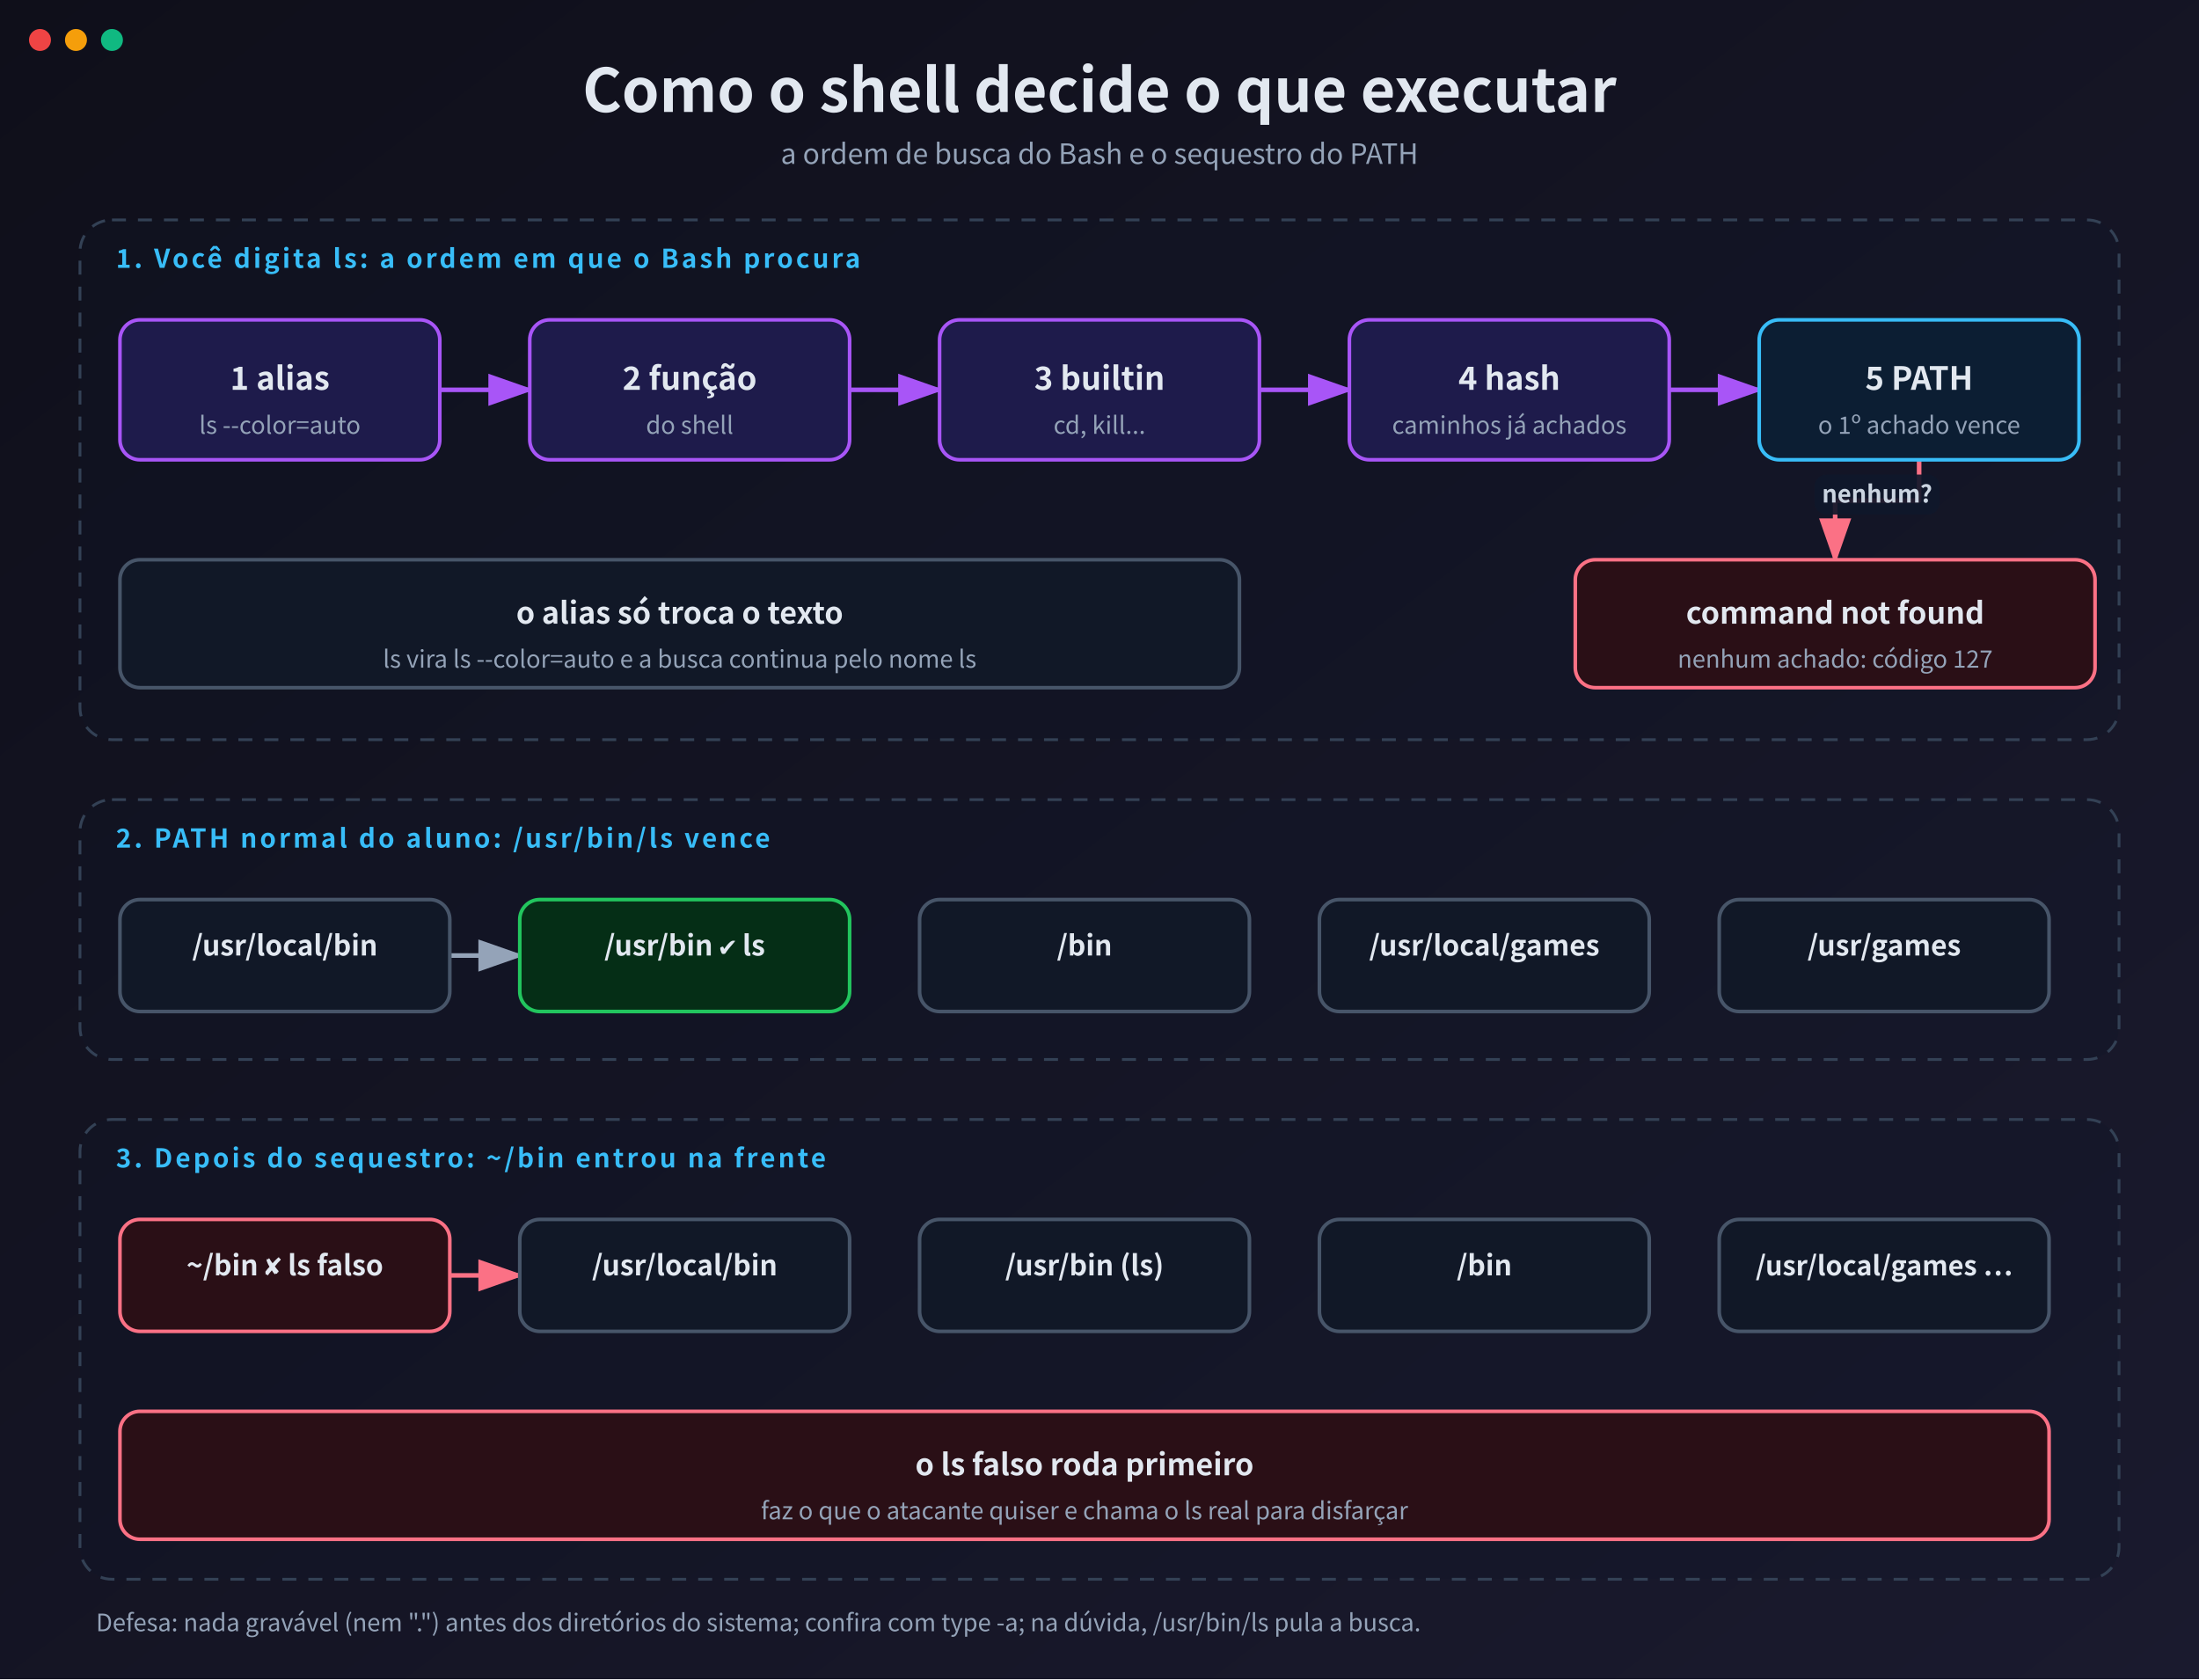
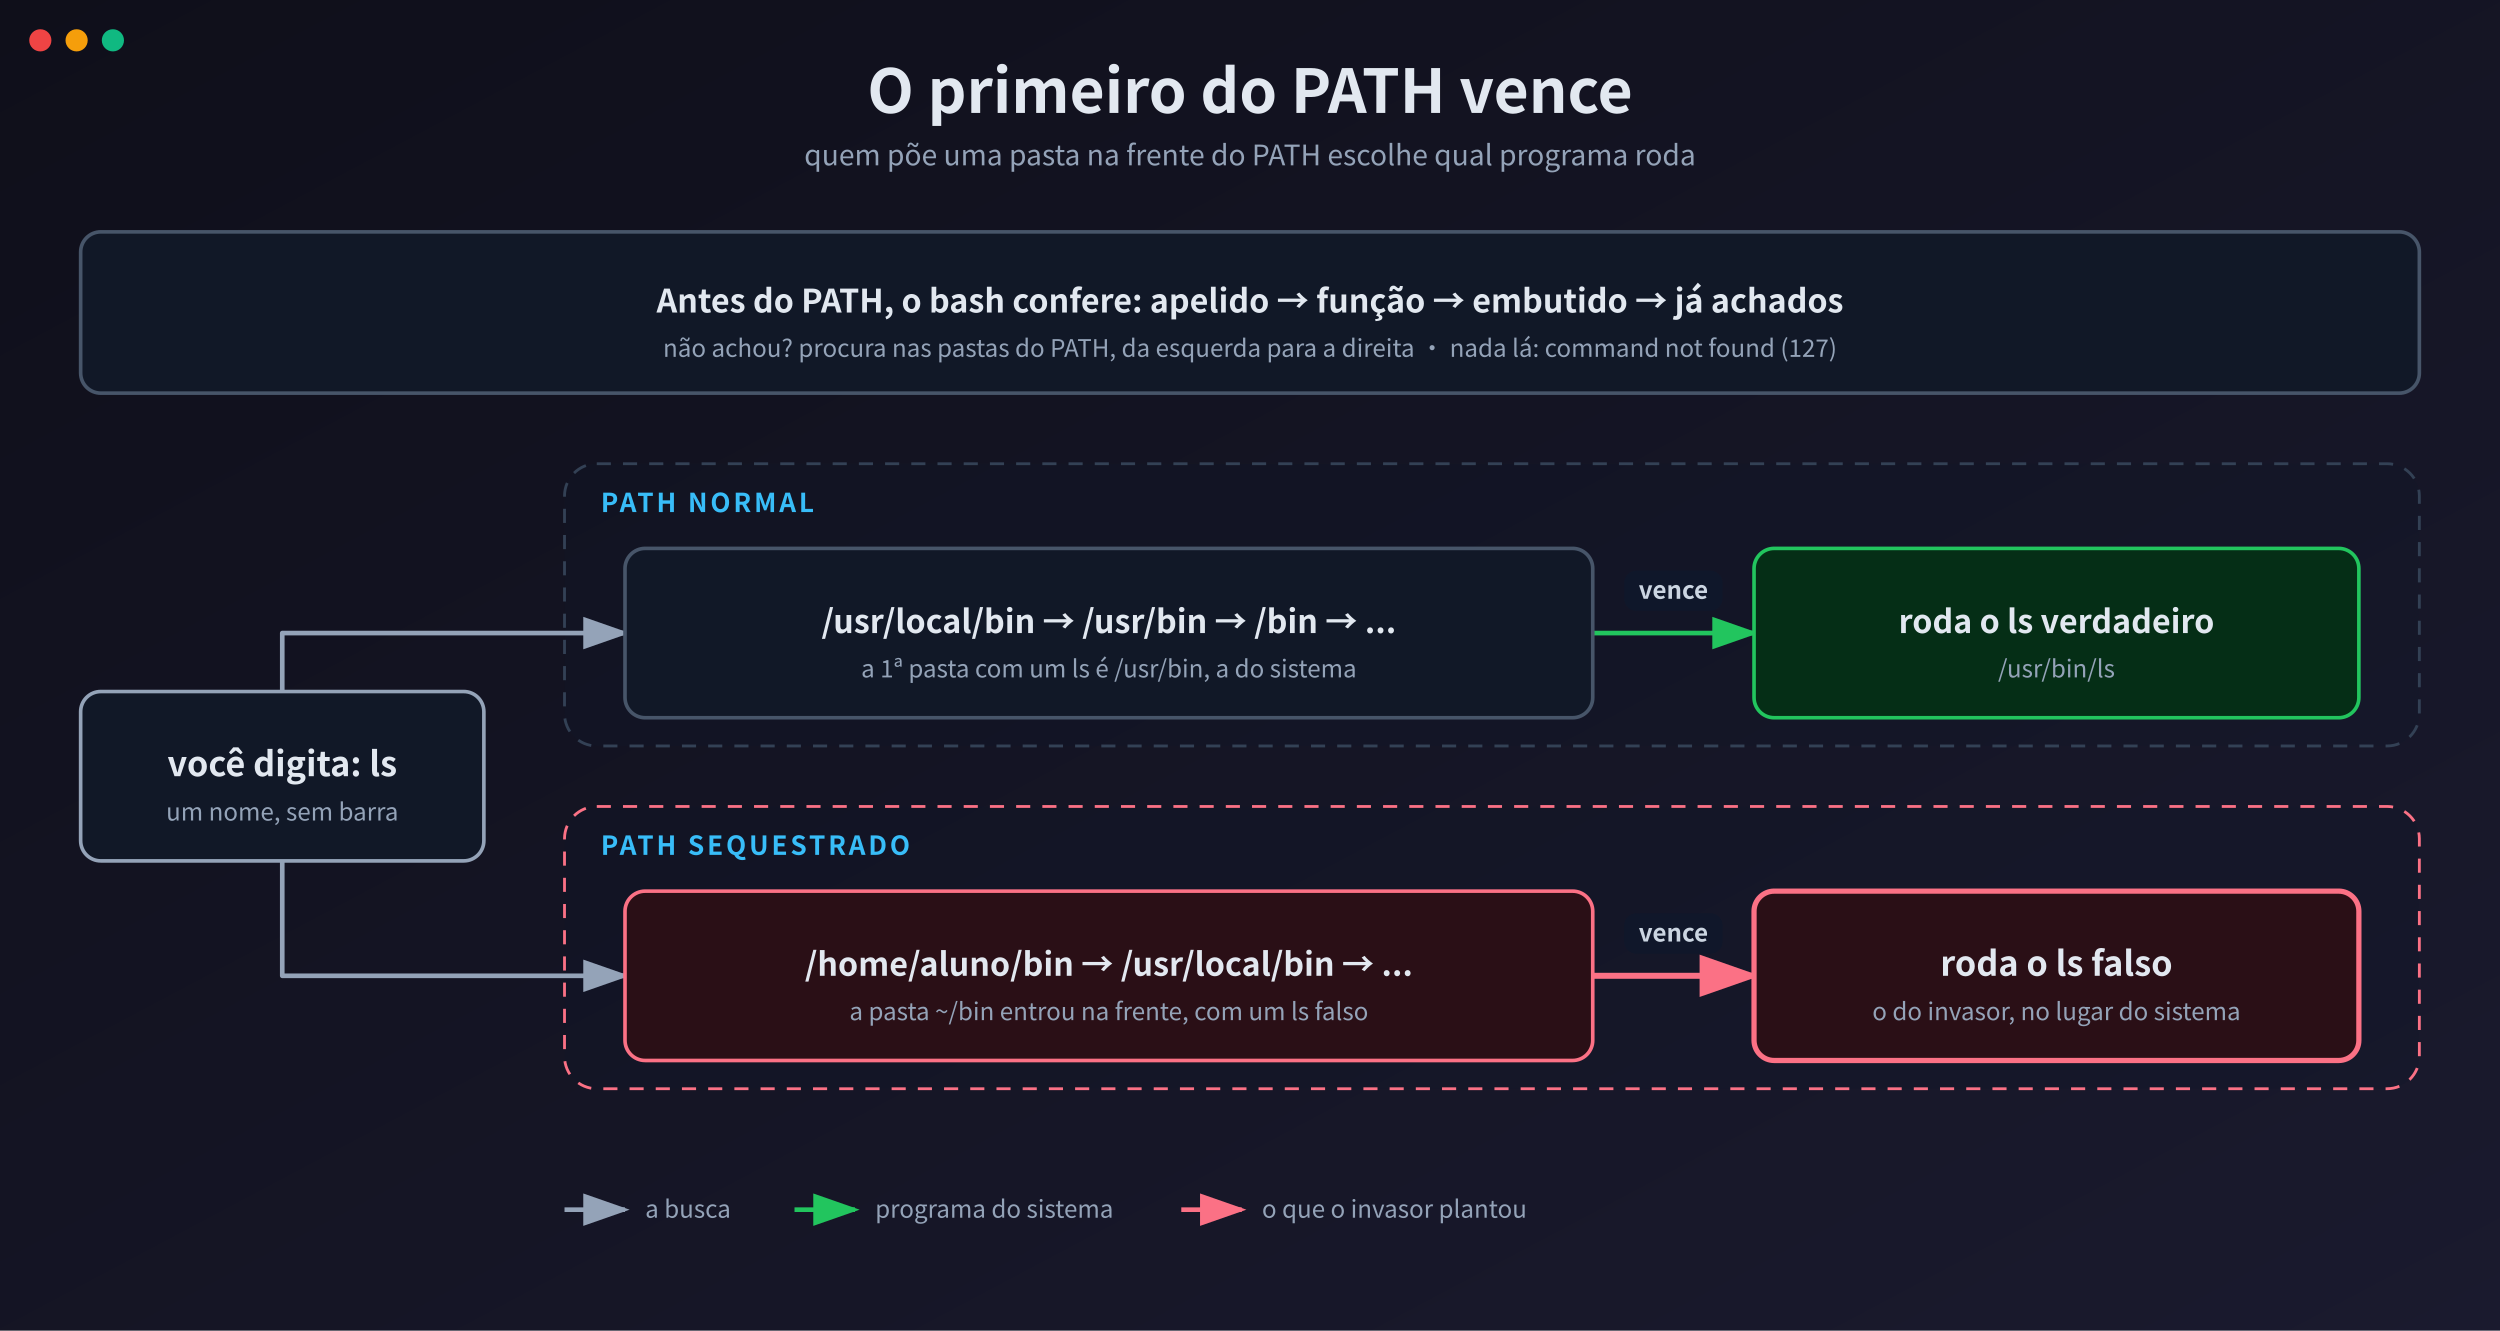
- <svg xmlns="http://www.w3.org/2000/svg" viewBox="0 0 1100 840" width="1100" height="840" data-generator="fireworks-tech-graph" data-schema-version="1" data-text-metrics="heuristic-v1" data-style-id="2" data-visual-theme="Dark Terminal" data-diagram-type="architecture" data-motion-scene="" data-semantic-profile="generic" data-semantic-valid="true" data-quality-profile="standard" data-max-bends-per-edge="12" data-max-total-bends="100" data-max-route-stretch="5.0" data-max-bridged-crossings="8" data-min-node-gap="0.0" data-min-container-gutter="0.0" data-min-label-clearance="2.0" data-min-segment-length="0.0">
+ <svg xmlns="http://www.w3.org/2000/svg" viewBox="0 0 1240 660" width="1240" height="660" data-generator="fireworks-tech-graph" data-schema-version="1" data-text-metrics="heuristic-v1" data-style-id="2" data-visual-theme="Dark Terminal" data-diagram-type="architecture" data-motion-scene="" data-semantic-profile="generic" data-semantic-valid="true" data-quality-profile="standard" data-max-bends-per-edge="12" data-max-total-bends="100" data-max-route-stretch="5.0" data-max-bridged-crossings="8" data-min-node-gap="0.0" data-min-container-gutter="0.0" data-min-label-clearance="2.0" data-min-segment-length="0.0">
  <defs>
    <marker id="arrowA" markerWidth="10" markerHeight="7" refX="9" refY="3.5" orient="auto">
      <polygon points="0 0, 10 3.5, 0 7" fill="#a855f7" />
    </marker>
    <marker id="arrowB" markerWidth="10" markerHeight="7" refX="9" refY="3.5" orient="auto">
      <polygon points="0 0, 10 3.5, 0 7" fill="#22c55e" />
    </marker>
    <marker id="arrowC" markerWidth="10" markerHeight="7" refX="9" refY="3.5" orient="auto">
      <polygon points="0 0, 10 3.5, 0 7" fill="#38bdf8" />
    </marker>
    <marker id="arrowE" markerWidth="10" markerHeight="7" refX="9" refY="3.5" orient="auto">
      <polygon points="0 0, 10 3.5, 0 7" fill="#fb7185" />
    </marker>
    <marker id="arrowF" markerWidth="10" markerHeight="7" refX="9" refY="3.5" orient="auto">
      <polygon points="0 0, 10 3.5, 0 7" fill="#f59e0b" />
    </marker>
    <marker id="arrowG" markerWidth="10" markerHeight="7" refX="9" refY="3.5" orient="auto">
      <polygon points="0 0, 10 3.5, 0 7" fill="#f97316" />
    </marker>
    <marker id="arrowH" markerWidth="10" markerHeight="7" refX="9" refY="3.5" orient="auto">
      <polygon points="0 0, 10 3.5, 0 7" fill="#94a3b8" />
    </marker>
    <linearGradient id="terminalGradient" x1="0%" y1="0%" x2="100%" y2="100%">
      <stop offset="0%" stop-color="#0f0f1a" />
      <stop offset="100%" stop-color="#1a1a2e" />
    </linearGradient>
    <filter id="glowBlue" x="-30%" y="-30%" width="160%" height="160%">
      <feDropShadow dx="0" dy="0" stdDeviation="5" flood-color="#3b82f6" flood-opacity="0.65" />
    </filter>
    <filter id="glowPurple" x="-30%" y="-30%" width="160%" height="160%">
      <feDropShadow dx="0" dy="0" stdDeviation="5" flood-color="#a855f7" flood-opacity="0.72" />
    </filter>
    <filter id="glowGreen" x="-30%" y="-30%" width="160%" height="160%">
      <feDropShadow dx="0" dy="0" stdDeviation="5" flood-color="#22c55e" flood-opacity="0.62" />
    </filter>
    <filter id="glowOrange" x="-30%" y="-30%" width="160%" height="160%">
      <feDropShadow dx="0" dy="0" stdDeviation="5" flood-color="#f97316" flood-opacity="0.62" />
    </filter>
    <style>
    text { font-family: 'SF Mono', 'Fira Code', Menlo, 'Noto Sans CJK SC', 'Microsoft YaHei', 'SimHei', monospace; }
    .title { font-size: 30px; font-weight: 700; fill: #e2e8f0; }
    .subtitle { font-size: 14px; font-weight: 500; fill: #94a3b8; }
    .section { font-size: 13px; font-weight: 700; fill: #38bdf8; letter-spacing: 1.4px; }
    .section-sub { font-size: 12px; font-weight: 500; fill: #94a3b8; }
    .node-title { font-weight: 700; fill: #e2e8f0; }
    .node-sub { font-weight: 500; fill: #94a3b8; }
    .node-type { font-size: 12px; font-weight: 700; fill: #94a3b8; letter-spacing: 0.08em; }
    .arrow-label { font-size: 12px; font-weight: 600; fill: #cbd5e1; }
    .legend { font-size: 12px; font-weight: 500; fill: #94a3b8; }
    .footnote { font-size: 12px; font-weight: 500; fill: #94a3b8; }
    .metric-label { font-size: 8.5px; font-weight: 700; fill: #94a3b8; text-transform: uppercase; }
    .metric-value { font-size: 9.5px; font-weight: 700; fill: #e2e8f0; }
    </style>
  </defs>
-   <rect data-graph-role="background" width="1100.0" height="840.0" fill="url(#terminalGradient)" />
+   <rect data-graph-role="background" width="1240.0" height="660.0" fill="url(#terminalGradient)" />
  <circle cx="20.0" cy="20" r="5.5" fill="#ef4444" />
  <circle cx="38.0" cy="20" r="5.5" fill="#f59e0b" />
  <circle cx="56.0" cy="20" r="5.5" fill="#10b981" />
-   <text x="550.0" y="56" text-anchor="middle" class="title">Como o shell decide o que executar</text>
-   <text x="550.0" y="82" text-anchor="middle" class="subtitle">a ordem de busca do Bash e o sequestro do PATH</text>
-   <g id="c-ordem" data-graph-role="container" data-container-id="c-ordem" data-semantic-role="boundary" data-graph-bounds="40,110,1060,370">
-     <rect data-graph-role="container" x="40.0" y="110.0" width="1020.0" height="260.0" rx="16.0" fill="rgba(15,23,42,0.28)" stroke="#334155" stroke-width="1.4" stroke-dasharray="7 6" />
-     <text x="58.0" y="134.0" class="section">1. Você digita ls: a ordem em que o Bash procura</text>
-     <rect id="c-ordem-header" data-graph-role="reserved" data-reserved-kind="container-header" x="48" y="116" width="346.42" height="30" fill="none" stroke="none" />
+   <text x="620.0" y="56" text-anchor="middle" class="title">O primeiro do PATH vence</text>
+   <text x="620.0" y="82" text-anchor="middle" class="subtitle">quem põe uma pasta na frente do PATH escolhe qual programa roda</text>
+   <g id="normal" data-graph-role="container" data-container-id="normal" data-semantic-role="boundary" data-graph-bounds="280,230,1200,370">
+     <rect data-graph-role="container" x="280.0" y="230.0" width="920.0" height="140.0" rx="16.0" fill="rgba(15,23,42,0.28)" stroke="#334155" stroke-width="1.4" stroke-dasharray="7 6" />
+     <text x="298.0" y="254.0" class="section">PATH NORMAL</text>
+     <rect id="normal-header" data-graph-role="reserved" data-reserved-kind="container-header" x="288" y="236" width="113.2" height="30" fill="none" stroke="none" />
  </g>
-   <g id="c-normal" data-graph-role="container" data-container-id="c-normal" data-semantic-role="boundary" data-graph-bounds="40,400,1060,530">
-     <rect data-graph-role="container" x="40.0" y="400.0" width="1020.0" height="130.0" rx="16.0" fill="rgba(15,23,42,0.28)" stroke="#334155" stroke-width="1.4" stroke-dasharray="7 6" />
-     <text x="58.0" y="424.0" class="section">2. PATH normal do aluno: /usr/bin/ls vence</text>
-     <rect id="c-normal-header" data-graph-role="reserved" data-reserved-kind="container-header" x="48" y="406" width="309.24" height="30" fill="none" stroke="none" />
+   <g id="sequestrado" data-graph-role="container" data-container-id="sequestrado" data-semantic-role="boundary" data-graph-bounds="280,400,1200,540">
+     <rect data-graph-role="container" x="280.0" y="400.0" width="920.0" height="140.0" rx="16.0" fill="rgba(15,23,42,0.28)" stroke="#fb7185" stroke-width="1.4" stroke-dasharray="7 6" />
+     <text x="298.0" y="424.0" class="section">PATH SEQUESTRADO</text>
+     <rect id="sequestrado-header" data-graph-role="reserved" data-reserved-kind="container-header" x="288" y="406" width="147.78" height="30" fill="none" stroke="none" />
  </g>
-   <g id="c-sequestro" data-graph-role="container" data-container-id="c-sequestro" data-semantic-role="boundary" data-graph-bounds="40,560,1060,790">
-     <rect data-graph-role="container" x="40.0" y="560.0" width="1020.0" height="230.0" rx="16.0" fill="rgba(15,23,42,0.28)" stroke="#334155" stroke-width="1.4" stroke-dasharray="7 6" />
-     <text x="58.0" y="584.0" class="section">3. Depois do sequestro: ~/bin entrou na frente</text>
-     <rect id="c-sequestro-header" data-graph-role="reserved" data-reserved-kind="container-header" x="48" y="566" width="343.3" height="30" fill="none" stroke="none" />
+   <path id="busca-a" data-graph-role="edge" data-edge-id="busca-a" data-source="digita" data-target="path-a" data-edge-kind="flow" data-topic-id="" data-flow="neutral" data-motion-role="" data-motion-stage="" data-motion-order="" data-protocol="" data-via="" data-critical-path-id="" data-critical-hop="" data-critical-hops="" data-critical="false" data-bends="1" data-route-stretch="1.0" data-bridges="" d="M 140,343 L 140,314 L 310,314" fill="none" stroke="#94a3b8" stroke-width="2.3" stroke-linecap="round" stroke-linejoin="round" marker-end="url(#arrowH)" />
+   <path id="busca-b" data-graph-role="edge" data-edge-id="busca-b" data-source="digita" data-target="path-b" data-edge-kind="flow" data-topic-id="" data-flow="neutral" data-motion-role="" data-motion-stage="" data-motion-order="" data-protocol="" data-via="" data-critical-path-id="" data-critical-hop="" data-critical-hops="" data-critical="false" data-bends="1" data-route-stretch="1.0" data-bridges="" d="M 140,427 L 140,484 L 310,484" fill="none" stroke="#94a3b8" stroke-width="2.3" stroke-linecap="round" stroke-linejoin="round" marker-end="url(#arrowH)" />
+   <path id="vence-a" data-graph-role="edge" data-edge-id="vence-a" data-source="path-a" data-target="ok" data-edge-kind="flow" data-topic-id="" data-flow="write" data-motion-role="" data-motion-stage="" data-motion-order="" data-protocol="" data-via="" data-critical-path-id="" data-critical-hop="" data-critical-hops="" data-critical="false" data-bends="0" data-route-stretch="1.0" data-bridges="" d="M 790,314 L 870,314" fill="none" stroke="#22c55e" stroke-width="2.3" stroke-linecap="round" stroke-linejoin="round" marker-end="url(#arrowB)" />
+   <path id="vence-b" data-graph-role="edge" data-edge-id="vence-b" data-source="path-b" data-target="falso" data-edge-kind="flow" data-topic-id="" data-flow="data" data-motion-role="" data-motion-stage="" data-motion-order="" data-protocol="" data-via="" data-critical-path-id="" data-critical-hop="" data-critical-hops="" data-critical="false" data-bends="0" data-route-stretch="1.0" data-bridges="" d="M 790,484 L 870,484" fill="none" stroke="#fb7185" stroke-width="3.0" stroke-linecap="round" stroke-linejoin="round" marker-end="url(#arrowE)" />
+   <g id="node-ordem" data-graph-role="node" data-node-id="ordem" data-semantic-role="rect" data-motion-role="" data-motion-stage="" data-motion-order="" data-parent="" data-deployment-id="" data-topic-id="" data-span-id="" data-station-order="" data-status="" data-start-ms="" data-duration-ms="" data-parent-span="" data-graph-bounds="40,115,1200,195">
+     <rect x="40.0" y="115.0" width="1160.0" height="80.0" rx="10.0" fill="#111827" stroke="#475569" stroke-width="1.8" />
+     <text data-text-role="title" data-full-text="Antes do PATH, o bash confere: apelido → função → embutido → já achados" data-text-max-width="1136.0" x="620.0" y="155.0" text-anchor="middle" class="node-title" font-size="16.0">Antes do PATH, o bash confere: apelido → função → embutido → já achados</text>
+     <text data-text-role="subtitle" data-full-text="não achou? procura nas pastas do PATH, da esquerda para a direita · nada lá: command not found (127)" data-text-max-width="1136.0" x="620.0" y="177.0" text-anchor="middle" class="node-sub" font-size="12">não achou? procura nas pastas do PATH, da esquerda para a direita · nada lá: command not found (127)</text>
  </g>
-   <path id="a1" data-graph-role="edge" data-edge-id="a1" data-source="alias" data-target="funcao" data-edge-kind="flow" data-topic-id="" data-flow="control" data-motion-role="" data-motion-stage="" data-motion-order="" data-protocol="" data-via="" data-critical-path-id="" data-critical-hop="" data-critical-hops="" data-critical="false" data-bends="0" data-route-stretch="1.0" data-bridges="" d="M 220,195 L 265,195" fill="none" stroke="#a855f7" stroke-width="2.3" stroke-linecap="round" stroke-linejoin="round" marker-end="url(#arrowA)" />
-   <path id="a2" data-graph-role="edge" data-edge-id="a2" data-source="funcao" data-target="builtin" data-edge-kind="flow" data-topic-id="" data-flow="control" data-motion-role="" data-motion-stage="" data-motion-order="" data-protocol="" data-via="" data-critical-path-id="" data-critical-hop="" data-critical-hops="" data-critical="false" data-bends="0" data-route-stretch="1.0" data-bridges="" d="M 425,195 L 470,195" fill="none" stroke="#a855f7" stroke-width="2.3" stroke-linecap="round" stroke-linejoin="round" marker-end="url(#arrowA)" />
-   <path id="a3" data-graph-role="edge" data-edge-id="a3" data-source="builtin" data-target="hash" data-edge-kind="flow" data-topic-id="" data-flow="control" data-motion-role="" data-motion-stage="" data-motion-order="" data-protocol="" data-via="" data-critical-path-id="" data-critical-hop="" data-critical-hops="" data-critical="false" data-bends="0" data-route-stretch="1.0" data-bridges="" d="M 630,195 L 675,195" fill="none" stroke="#a855f7" stroke-width="2.3" stroke-linecap="round" stroke-linejoin="round" marker-end="url(#arrowA)" />
-   <path id="a4" data-graph-role="edge" data-edge-id="a4" data-source="hash" data-target="path" data-edge-kind="flow" data-topic-id="" data-flow="control" data-motion-role="" data-motion-stage="" data-motion-order="" data-protocol="" data-via="" data-critical-path-id="" data-critical-hop="" data-critical-hops="" data-critical="false" data-bends="0" data-route-stretch="1.0" data-bridges="" d="M 835,195 L 880,195" fill="none" stroke="#a855f7" stroke-width="2.3" stroke-linecap="round" stroke-linejoin="round" marker-end="url(#arrowA)" />
-   <path id="a5" data-graph-role="edge" data-edge-id="a5" data-source="path" data-target="notfound" data-edge-kind="flow" data-topic-id="" data-flow="data" data-motion-role="" data-motion-stage="" data-motion-order="" data-protocol="" data-via="" data-critical-path-id="" data-critical-hop="" data-critical-hops="" data-critical="false" data-bends="2" data-route-stretch="1.0" data-bridges="" d="M 960,230 L 960,250.4 L 918,250.4 L 918,280" fill="none" stroke="#fb7185" stroke-width="2.3" stroke-linecap="round" stroke-linejoin="round" marker-end="url(#arrowE)" />
-   <path id="n01" data-graph-role="edge" data-edge-id="n01" data-source="n0" data-target="n1" data-edge-kind="flow" data-topic-id="" data-flow="neutral" data-motion-role="" data-motion-stage="" data-motion-order="" data-protocol="" data-via="" data-critical-path-id="" data-critical-hop="" data-critical-hops="" data-critical="false" data-bends="0" data-route-stretch="1.0" data-bridges="" d="M 225,478 L 260,478" fill="none" stroke="#94a3b8" stroke-width="2.3" stroke-linecap="round" stroke-linejoin="round" marker-end="url(#arrowH)" />
-   <path id="h01" data-graph-role="edge" data-edge-id="h01" data-source="h0" data-target="h1" data-edge-kind="flow" data-topic-id="" data-flow="data" data-motion-role="" data-motion-stage="" data-motion-order="" data-protocol="" data-via="" data-critical-path-id="" data-critical-hop="" data-critical-hops="" data-critical="false" data-bends="0" data-route-stretch="1.0" data-bridges="" d="M 225,638 L 260,638" fill="none" stroke="#fb7185" stroke-width="2.3" stroke-linecap="round" stroke-linejoin="round" marker-end="url(#arrowE)" />
-   <g id="node-alias" data-graph-role="node" data-node-id="alias" data-semantic-role="rect" data-motion-role="" data-motion-stage="" data-motion-order="" data-parent="" data-deployment-id="" data-topic-id="" data-span-id="" data-station-order="" data-status="" data-start-ms="" data-duration-ms="" data-parent-span="" data-graph-bounds="60,160,220,230">
-     <rect x="60.0" y="160.0" width="160.0" height="70.0" rx="10.0" fill="#1e1b4b" stroke="#a855f7" stroke-width="1.8" />
-     <text data-text-role="title" data-full-text="1 alias" data-text-max-width="136.0" x="140.0" y="195.0" text-anchor="middle" class="node-title" font-size="16.0">1 alias</text>
-     <text data-text-role="subtitle" data-full-text="ls --color=auto" data-text-max-width="136.0" x="140.0" y="217.0" text-anchor="middle" class="node-sub" font-size="12">ls --color=auto</text>
+   <g id="node-digita" data-graph-role="node" data-node-id="digita" data-semantic-role="rect" data-motion-role="" data-motion-stage="" data-motion-order="" data-parent="" data-deployment-id="" data-topic-id="" data-span-id="" data-station-order="" data-status="" data-start-ms="" data-duration-ms="" data-parent-span="" data-graph-bounds="40,343,240,427">
+     <rect x="40.0" y="343.0" width="200.0" height="84.0" rx="10.0" fill="#111827" stroke="#94a3b8" stroke-width="1.8" />
+     <text data-text-role="title" data-full-text="você digita: ls" data-text-max-width="176.0" x="140.0" y="385.0" text-anchor="middle" class="node-title" font-size="17.0">você digita: ls</text>
+     <text data-text-role="subtitle" data-full-text="um nome, sem barra" data-text-max-width="176.0" x="140.0" y="407.0" text-anchor="middle" class="node-sub" font-size="12">um nome, sem barra</text>
  </g>
-   <g id="node-funcao" data-graph-role="node" data-node-id="funcao" data-semantic-role="rect" data-motion-role="" data-motion-stage="" data-motion-order="" data-parent="" data-deployment-id="" data-topic-id="" data-span-id="" data-station-order="" data-status="" data-start-ms="" data-duration-ms="" data-parent-span="" data-graph-bounds="265,160,425,230">
-     <rect x="265.0" y="160.0" width="160.0" height="70.0" rx="10.0" fill="#1e1b4b" stroke="#a855f7" stroke-width="1.8" />
-     <text data-text-role="title" data-full-text="2 função" data-text-max-width="136.0" x="345.0" y="195.0" text-anchor="middle" class="node-title" font-size="16.0">2 função</text>
-     <text data-text-role="subtitle" data-full-text="do shell" data-text-max-width="136.0" x="345.0" y="217.0" text-anchor="middle" class="node-sub" font-size="12">do shell</text>
+   <g id="node-path-a" data-graph-role="node" data-node-id="path-a" data-semantic-role="rect" data-motion-role="" data-motion-stage="" data-motion-order="" data-parent="" data-deployment-id="" data-topic-id="" data-span-id="" data-station-order="" data-status="" data-start-ms="" data-duration-ms="" data-parent-span="" data-graph-bounds="310,272,790,356">
+     <rect x="310.0" y="272.0" width="480.0" height="84.0" rx="10.0" fill="#111827" stroke="#475569" stroke-width="1.8" />
+     <text data-text-role="title" data-full-text="/usr/local/bin → /usr/bin → /bin → ..." data-text-max-width="456.0" x="550.0" y="314.0" text-anchor="middle" class="node-title" font-size="16.0">/usr/local/bin → /usr/bin → /bin → ...</text>
+     <text data-text-role="subtitle" data-full-text="a 1ª pasta com um ls é /usr/bin, a do sistema" data-text-max-width="456.0" x="550.0" y="336.0" text-anchor="middle" class="node-sub" font-size="12">a 1ª pasta com um ls é /usr/bin, a do sistema</text>
  </g>
-   <g id="node-builtin" data-graph-role="node" data-node-id="builtin" data-semantic-role="rect" data-motion-role="" data-motion-stage="" data-motion-order="" data-parent="" data-deployment-id="" data-topic-id="" data-span-id="" data-station-order="" data-status="" data-start-ms="" data-duration-ms="" data-parent-span="" data-graph-bounds="470,160,630,230">
-     <rect x="470.0" y="160.0" width="160.0" height="70.0" rx="10.0" fill="#1e1b4b" stroke="#a855f7" stroke-width="1.8" />
-     <text data-text-role="title" data-full-text="3 builtin" data-text-max-width="136.0" x="550.0" y="195.0" text-anchor="middle" class="node-title" font-size="16.0">3 builtin</text>
-     <text data-text-role="subtitle" data-full-text="cd, kill..." data-text-max-width="136.0" x="550.0" y="217.0" text-anchor="middle" class="node-sub" font-size="12">cd, kill...</text>
+   <g id="node-ok" data-graph-role="node" data-node-id="ok" data-semantic-role="rect" data-motion-role="" data-motion-stage="" data-motion-order="" data-parent="" data-deployment-id="" data-topic-id="" data-span-id="" data-station-order="" data-status="" data-start-ms="" data-duration-ms="" data-parent-span="" data-graph-bounds="870,272,1170,356">
+     <rect x="870.0" y="272.0" width="300.0" height="84.0" rx="10.0" fill="#052e16" stroke="#22c55e" stroke-width="1.8" />
+     <text data-text-role="title" data-full-text="roda o ls verdadeiro" data-text-max-width="276.0" x="1020.0" y="314.0" text-anchor="middle" class="node-title" font-size="16.0">roda o ls verdadeiro</text>
+     <text data-text-role="subtitle" data-full-text="/usr/bin/ls" data-text-max-width="276.0" x="1020.0" y="336.0" text-anchor="middle" class="node-sub" font-size="12">/usr/bin/ls</text>
  </g>
-   <g id="node-hash" data-graph-role="node" data-node-id="hash" data-semantic-role="rect" data-motion-role="" data-motion-stage="" data-motion-order="" data-parent="" data-deployment-id="" data-topic-id="" data-span-id="" data-station-order="" data-status="" data-start-ms="" data-duration-ms="" data-parent-span="" data-graph-bounds="675,160,835,230">
-     <rect x="675.0" y="160.0" width="160.0" height="70.0" rx="10.0" fill="#1e1b4b" stroke="#a855f7" stroke-width="1.8" />
-     <text data-text-role="title" data-full-text="4 hash" data-text-max-width="136.0" x="755.0" y="195.0" text-anchor="middle" class="node-title" font-size="16.0">4 hash</text>
-     <text data-text-role="subtitle" data-full-text="caminhos já achados" data-text-max-width="136.0" x="755.0" y="217.0" text-anchor="middle" class="node-sub" font-size="12">caminhos já achados</text>
+   <g id="node-path-b" data-graph-role="node" data-node-id="path-b" data-semantic-role="rect" data-motion-role="" data-motion-stage="" data-motion-order="" data-parent="" data-deployment-id="" data-topic-id="" data-span-id="" data-station-order="" data-status="" data-start-ms="" data-duration-ms="" data-parent-span="" data-graph-bounds="310,442,790,526">
+     <rect x="310.0" y="442.0" width="480.0" height="84.0" rx="10.0" fill="#2a0f16" stroke="#fb7185" stroke-width="1.8" />
+     <text data-text-role="title" data-full-text="/home/aluno/bin → /usr/local/bin → ..." data-text-max-width="456.0" x="550.0" y="484.0" text-anchor="middle" class="node-title" font-size="16.0">/home/aluno/bin → /usr/local/bin → ...</text>
+     <text data-text-role="subtitle" data-full-text="a pasta ~/bin entrou na frente, com um ls falso" data-text-max-width="456.0" x="550.0" y="506.0" text-anchor="middle" class="node-sub" font-size="12">a pasta ~/bin entrou na frente, com um ls falso</text>
  </g>
-   <g id="node-path" data-graph-role="node" data-node-id="path" data-semantic-role="rect" data-motion-role="" data-motion-stage="" data-motion-order="" data-parent="" data-deployment-id="" data-topic-id="" data-span-id="" data-station-order="" data-status="" data-start-ms="" data-duration-ms="" data-parent-span="" data-graph-bounds="880,160,1040,230">
-     <rect x="880.0" y="160.0" width="160.0" height="70.0" rx="10.0" fill="#0c1e33" stroke="#38bdf8" stroke-width="1.8" />
-     <text data-text-role="title" data-full-text="5 PATH" data-text-max-width="136.0" x="960.0" y="195.0" text-anchor="middle" class="node-title" font-size="16.0">5 PATH</text>
-     <text data-text-role="subtitle" data-full-text="o 1º achado vence" data-text-max-width="136.0" x="960.0" y="217.0" text-anchor="middle" class="node-sub" font-size="12">o 1º achado vence</text>
+   <g id="node-falso" data-graph-role="node" data-node-id="falso" data-semantic-role="rect" data-motion-role="" data-motion-stage="" data-motion-order="" data-parent="" data-deployment-id="" data-topic-id="" data-span-id="" data-station-order="" data-status="" data-start-ms="" data-duration-ms="" data-parent-span="" data-graph-bounds="870,442,1170,526">
+     <rect x="870.0" y="442.0" width="300.0" height="84.0" rx="10.0" fill="#2a0f16" stroke="#fb7185" stroke-width="2.6" />
+     <text data-text-role="title" data-full-text="roda o ls falso" data-text-max-width="276.0" x="1020.0" y="484.0" text-anchor="middle" class="node-title" font-size="17.0">roda o ls falso</text>
+     <text data-text-role="subtitle" data-full-text="o do invasor, no lugar do sistema" data-text-max-width="276.0" x="1020.0" y="506.0" text-anchor="middle" class="node-sub" font-size="12">o do invasor, no lugar do sistema</text>
  </g>
-   <g id="node-nota-alias" data-graph-role="node" data-node-id="nota-alias" data-semantic-role="rect" data-motion-role="" data-motion-stage="" data-motion-order="" data-parent="" data-deployment-id="" data-topic-id="" data-span-id="" data-station-order="" data-status="" data-start-ms="" data-duration-ms="" data-parent-span="" data-graph-bounds="60,280,620,344">
-     <rect x="60.0" y="280.0" width="560.0" height="64.0" rx="10.0" fill="#111827" stroke="#475569" stroke-width="1.8" />
-     <text data-text-role="title" data-full-text="o alias só troca o texto" data-text-max-width="536.0" x="340.0" y="312.0" text-anchor="middle" class="node-title" font-size="15.0">o alias só troca o texto</text>
-     <text data-text-role="subtitle" data-full-text="ls vira ls --color=auto e a busca continua pelo nome ls" data-text-max-width="536.0" x="340.0" y="334.0" text-anchor="middle" class="node-sub" font-size="12">ls vira ls --color=auto e a busca continua pelo nome ls</text>
+   <g id="vence-a-label" data-graph-role="label" data-owner="vence-a" data-graph-bounds="805.6,283,854.4,303">
+     <rect x="805.6" y="283.0" width="48.8" height="20" rx="6" fill="#0f172a" opacity="0.92" />
+     <text x="830.0" y="297.0" text-anchor="middle" class="arrow-label">vence</text>
  </g>
-   <g id="node-notfound" data-graph-role="node" data-node-id="notfound" data-semantic-role="rect" data-motion-role="" data-motion-stage="" data-motion-order="" data-parent="" data-deployment-id="" data-topic-id="" data-span-id="" data-station-order="" data-status="" data-start-ms="" data-duration-ms="" data-parent-span="" data-graph-bounds="788,280,1048,344">
-     <rect x="788.0" y="280.0" width="260.0" height="64.0" rx="10.0" fill="#2a0f16" stroke="#fb7185" stroke-width="1.8" />
-     <text data-text-role="title" data-full-text="command not found" data-text-max-width="236.0" x="918.0" y="312.0" text-anchor="middle" class="node-title" font-size="15.0">command not found</text>
-     <text data-text-role="subtitle" data-full-text="nenhum achado: código 127" data-text-max-width="236.0" x="918.0" y="334.0" text-anchor="middle" class="node-sub" font-size="12">nenhum achado: código 127</text>
+   <g id="vence-b-label" data-graph-role="label" data-owner="vence-b" data-graph-bounds="805.6,453,854.4,473">
+     <rect x="805.6" y="453.0" width="48.8" height="20" rx="6" fill="#0f172a" opacity="0.92" />
+     <text x="830.0" y="467.0" text-anchor="middle" class="arrow-label">vence</text>
  </g>
-   <g id="node-n0" data-graph-role="node" data-node-id="n0" data-semantic-role="rect" data-motion-role="" data-motion-stage="" data-motion-order="" data-parent="" data-deployment-id="" data-topic-id="" data-span-id="" data-station-order="" data-status="" data-start-ms="" data-duration-ms="" data-parent-span="" data-graph-bounds="60,450,225,506">
-     <rect x="60.0" y="450.0" width="165.0" height="56.0" rx="10.0" fill="#111827" stroke="#475569" stroke-width="1.8" />
-     <text data-text-role="title" data-full-text="/usr/local/bin" data-text-max-width="141.0" x="142.5" y="478.0" text-anchor="middle" class="node-title" font-size="14.0">/usr/local/bin</text>
-   </g>
-   <g id="node-n1" data-graph-role="node" data-node-id="n1" data-semantic-role="rect" data-motion-role="" data-motion-stage="" data-motion-order="" data-parent="" data-deployment-id="" data-topic-id="" data-span-id="" data-station-order="" data-status="" data-start-ms="" data-duration-ms="" data-parent-span="" data-graph-bounds="260,450,425,506">
-     <rect x="260.0" y="450.0" width="165.0" height="56.0" rx="10.0" fill="#052e16" stroke="#22c55e" stroke-width="1.8" />
-     <text data-text-role="title" data-full-text="/usr/bin  ✔ ls" data-text-max-width="141.0" x="342.5" y="478.0" text-anchor="middle" class="node-title" font-size="14.0">/usr/bin ✔ ls</text>
-   </g>
-   <g id="node-n2" data-graph-role="node" data-node-id="n2" data-semantic-role="rect" data-motion-role="" data-motion-stage="" data-motion-order="" data-parent="" data-deployment-id="" data-topic-id="" data-span-id="" data-station-order="" data-status="" data-start-ms="" data-duration-ms="" data-parent-span="" data-graph-bounds="460,450,625,506">
-     <rect x="460.0" y="450.0" width="165.0" height="56.0" rx="10.0" fill="#111827" stroke="#475569" stroke-width="1.8" />
-     <text data-text-role="title" data-full-text="/bin" data-text-max-width="141.0" x="542.5" y="478.0" text-anchor="middle" class="node-title" font-size="14.0">/bin</text>
-   </g>
-   <g id="node-n3" data-graph-role="node" data-node-id="n3" data-semantic-role="rect" data-motion-role="" data-motion-stage="" data-motion-order="" data-parent="" data-deployment-id="" data-topic-id="" data-span-id="" data-station-order="" data-status="" data-start-ms="" data-duration-ms="" data-parent-span="" data-graph-bounds="660,450,825,506">
-     <rect x="660.0" y="450.0" width="165.0" height="56.0" rx="10.0" fill="#111827" stroke="#475569" stroke-width="1.8" />
-     <text data-text-role="title" data-full-text="/usr/local/games" data-text-max-width="141.0" x="742.5" y="478.0" text-anchor="middle" class="node-title" font-size="14.0">/usr/local/games</text>
-   </g>
-   <g id="node-n4" data-graph-role="node" data-node-id="n4" data-semantic-role="rect" data-motion-role="" data-motion-stage="" data-motion-order="" data-parent="" data-deployment-id="" data-topic-id="" data-span-id="" data-station-order="" data-status="" data-start-ms="" data-duration-ms="" data-parent-span="" data-graph-bounds="860,450,1025,506">
-     <rect x="860.0" y="450.0" width="165.0" height="56.0" rx="10.0" fill="#111827" stroke="#475569" stroke-width="1.8" />
-     <text data-text-role="title" data-full-text="/usr/games" data-text-max-width="141.0" x="942.5" y="478.0" text-anchor="middle" class="node-title" font-size="14.0">/usr/games</text>
-   </g>
-   <g id="node-h0" data-graph-role="node" data-node-id="h0" data-semantic-role="rect" data-motion-role="" data-motion-stage="" data-motion-order="" data-parent="" data-deployment-id="" data-topic-id="" data-span-id="" data-station-order="" data-status="" data-start-ms="" data-duration-ms="" data-parent-span="" data-graph-bounds="60,610,225,666">
-     <rect x="60.0" y="610.0" width="165.0" height="56.0" rx="10.0" fill="#2a0f16" stroke="#fb7185" stroke-width="1.8" />
-     <text data-text-role="title" data-full-text="~/bin  ✘ ls falso" data-text-max-width="141.0" x="142.5" y="638.0" text-anchor="middle" class="node-title" font-size="14.0">~/bin ✘ ls falso</text>
-   </g>
-   <g id="node-h1" data-graph-role="node" data-node-id="h1" data-semantic-role="rect" data-motion-role="" data-motion-stage="" data-motion-order="" data-parent="" data-deployment-id="" data-topic-id="" data-span-id="" data-station-order="" data-status="" data-start-ms="" data-duration-ms="" data-parent-span="" data-graph-bounds="260,610,425,666">
-     <rect x="260.0" y="610.0" width="165.0" height="56.0" rx="10.0" fill="#111827" stroke="#475569" stroke-width="1.8" />
-     <text data-text-role="title" data-full-text="/usr/local/bin" data-text-max-width="141.0" x="342.5" y="638.0" text-anchor="middle" class="node-title" font-size="14.0">/usr/local/bin</text>
-   </g>
-   <g id="node-h2" data-graph-role="node" data-node-id="h2" data-semantic-role="rect" data-motion-role="" data-motion-stage="" data-motion-order="" data-parent="" data-deployment-id="" data-topic-id="" data-span-id="" data-station-order="" data-status="" data-start-ms="" data-duration-ms="" data-parent-span="" data-graph-bounds="460,610,625,666">
-     <rect x="460.0" y="610.0" width="165.0" height="56.0" rx="10.0" fill="#111827" stroke="#475569" stroke-width="1.8" />
-     <text data-text-role="title" data-full-text="/usr/bin  (ls)" data-text-max-width="141.0" x="542.5" y="638.0" text-anchor="middle" class="node-title" font-size="14.0">/usr/bin (ls)</text>
-   </g>
-   <g id="node-h3" data-graph-role="node" data-node-id="h3" data-semantic-role="rect" data-motion-role="" data-motion-stage="" data-motion-order="" data-parent="" data-deployment-id="" data-topic-id="" data-span-id="" data-station-order="" data-status="" data-start-ms="" data-duration-ms="" data-parent-span="" data-graph-bounds="660,610,825,666">
-     <rect x="660.0" y="610.0" width="165.0" height="56.0" rx="10.0" fill="#111827" stroke="#475569" stroke-width="1.8" />
-     <text data-text-role="title" data-full-text="/bin" data-text-max-width="141.0" x="742.5" y="638.0" text-anchor="middle" class="node-title" font-size="14.0">/bin</text>
-   </g>
-   <g id="node-h4" data-graph-role="node" data-node-id="h4" data-semantic-role="rect" data-motion-role="" data-motion-stage="" data-motion-order="" data-parent="" data-deployment-id="" data-topic-id="" data-span-id="" data-station-order="" data-status="" data-start-ms="" data-duration-ms="" data-parent-span="" data-graph-bounds="860,610,1025,666">
-     <rect x="860.0" y="610.0" width="165.0" height="56.0" rx="10.0" fill="#111827" stroke="#475569" stroke-width="1.8" />
-     <text data-text-role="title" data-full-text="/usr/local/games …" data-text-max-width="141.0" x="942.5" y="638.0" text-anchor="middle" class="node-title" font-size="13.45">/usr/local/games …</text>
-   </g>
-   <g id="node-falso" data-graph-role="node" data-node-id="falso" data-semantic-role="rect" data-motion-role="" data-motion-stage="" data-motion-order="" data-parent="" data-deployment-id="" data-topic-id="" data-span-id="" data-station-order="" data-status="" data-start-ms="" data-duration-ms="" data-parent-span="" data-graph-bounds="60,706,1025,770">
-     <rect x="60.0" y="706.0" width="965.0" height="64.0" rx="10.0" fill="#2a0f16" stroke="#fb7185" stroke-width="1.8" />
-     <text data-text-role="title" data-full-text="o ls falso roda primeiro" data-text-max-width="941.0" x="542.5" y="738.0" text-anchor="middle" class="node-title" font-size="15.0">o ls falso roda primeiro</text>
-     <text data-text-role="subtitle" data-full-text="faz o que o atacante quiser e chama o ls real para disfarçar" data-text-max-width="941.0" x="542.5" y="760.0" text-anchor="middle" class="node-sub" font-size="12">faz o que o atacante quiser e chama o ls real para disfarçar</text>
-   </g>
-   <g id="a5-label" data-graph-role="label" data-owner="a5" data-graph-bounds="907.64,237.4,970.36,257.4">
-     <rect x="907.64" y="237.4" width="62.72" height="20" rx="6" fill="#0f172a" opacity="0.92" />
-     <text x="939.0" y="251.4" text-anchor="middle" class="arrow-label">nenhum?</text>
-   </g>
-   <g id="footer" data-graph-role="reserved" data-graph-bounds="48,804,902,820">
-     <text x="48.0" y="816.0" class="footnote">Defesa: nada gravável (nem ".") antes dos diretórios do sistema; confira com type -a; na dúvida, /usr/bin/ls pula a busca.</text>
+   <g id="legend" data-graph-role="legend">
+     <rect id="legend-zone" data-graph-role="reserved" data-reserved-kind="legend" x="270" y="586" width="519.2" height="46" rx="10" fill="none" stroke="none" />
+     <line data-graph-role="decoration" x1="280.0" y1="600.0" x2="310.0" y2="600.0" stroke="#94a3b8" stroke-width="2.3" marker-end="url(#arrowH)" />
+     <text data-graph-role="decoration" x="320.0" y="604.0" class="legend">a busca</text>
+     <line data-graph-role="decoration" x1="394.08" y1="600.0" x2="424.08" y2="600.0" stroke="#22c55e" stroke-width="2.3" marker-end="url(#arrowB)" />
+     <text data-graph-role="decoration" x="434.08" y="604.0" class="legend">programa do sistema</text>
+     <line data-graph-role="decoration" x1="585.92" y1="600.0" x2="615.92" y2="600.0" stroke="#fb7185" stroke-width="2.3" marker-end="url(#arrowE)" />
+     <text data-graph-role="decoration" x="625.92" y="604.0" class="legend">o que o invasor plantou</text>
  </g>
</svg>
